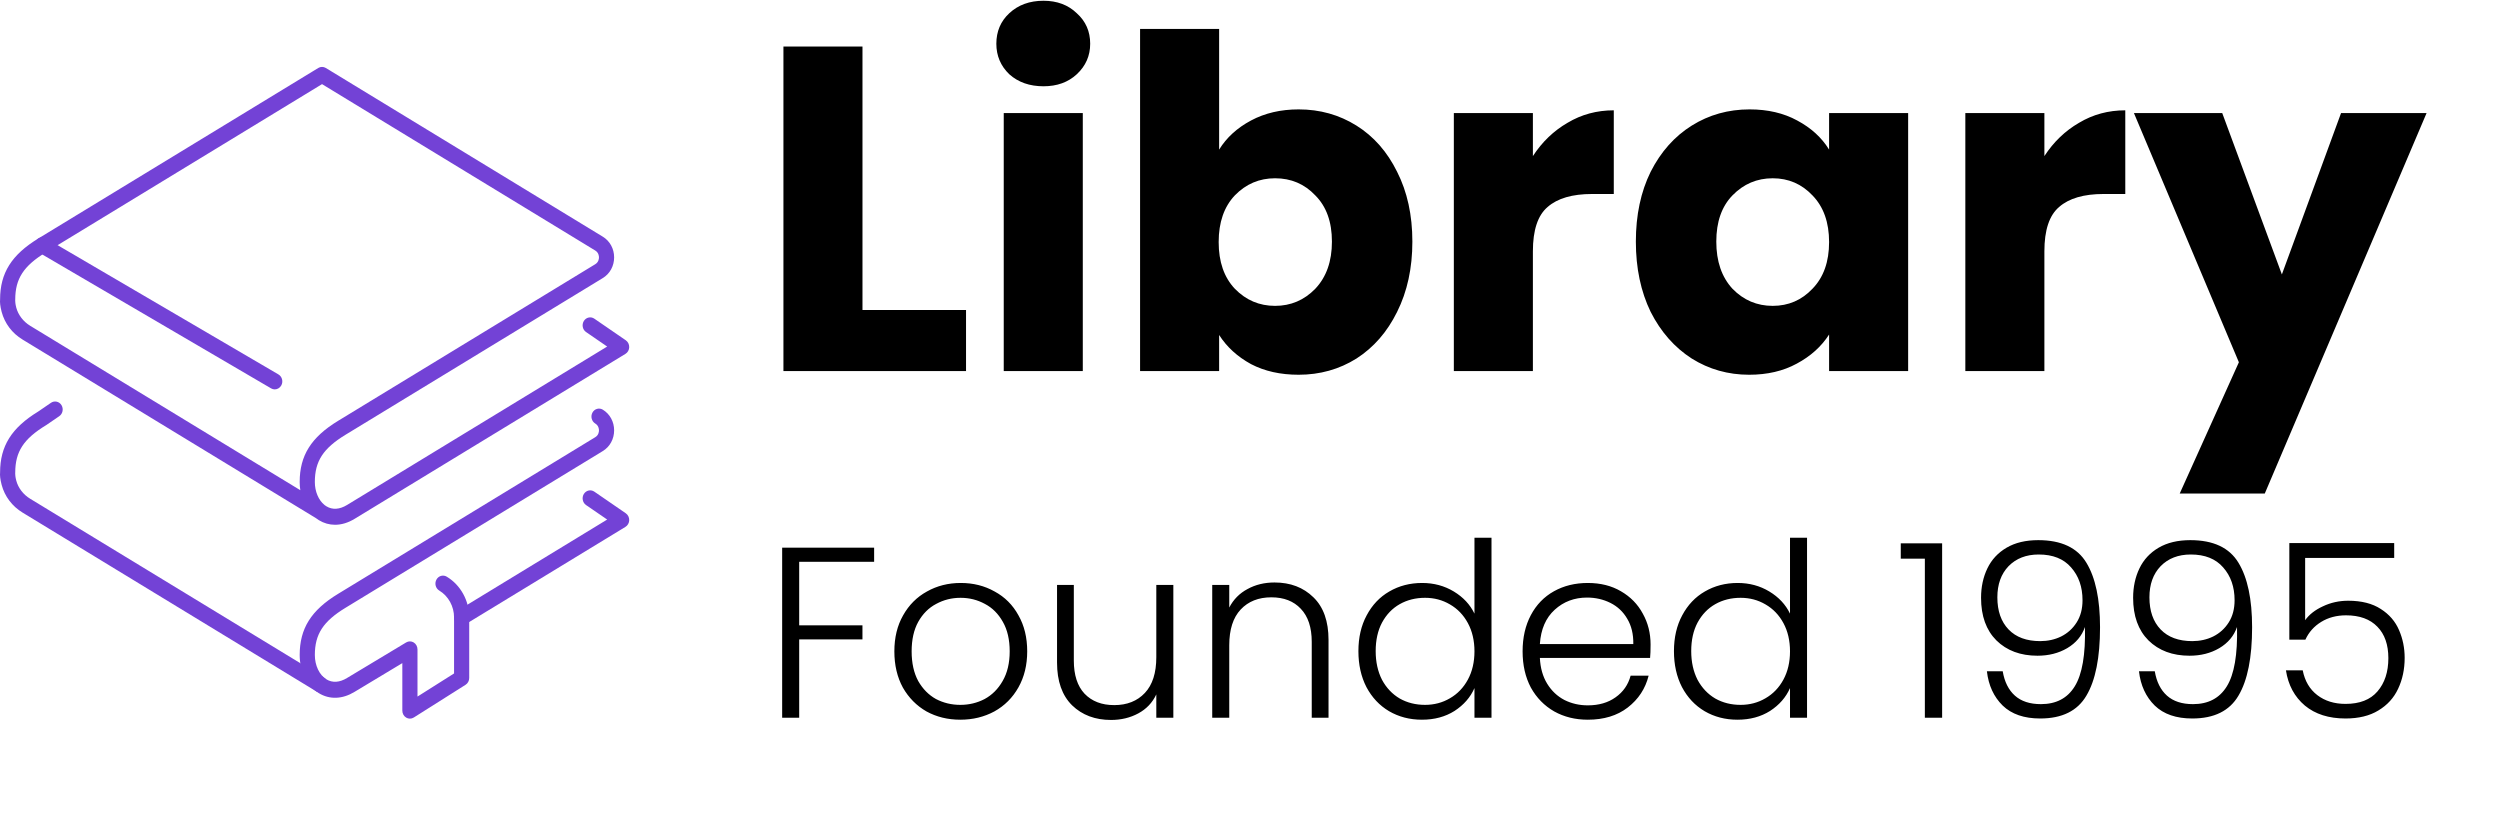
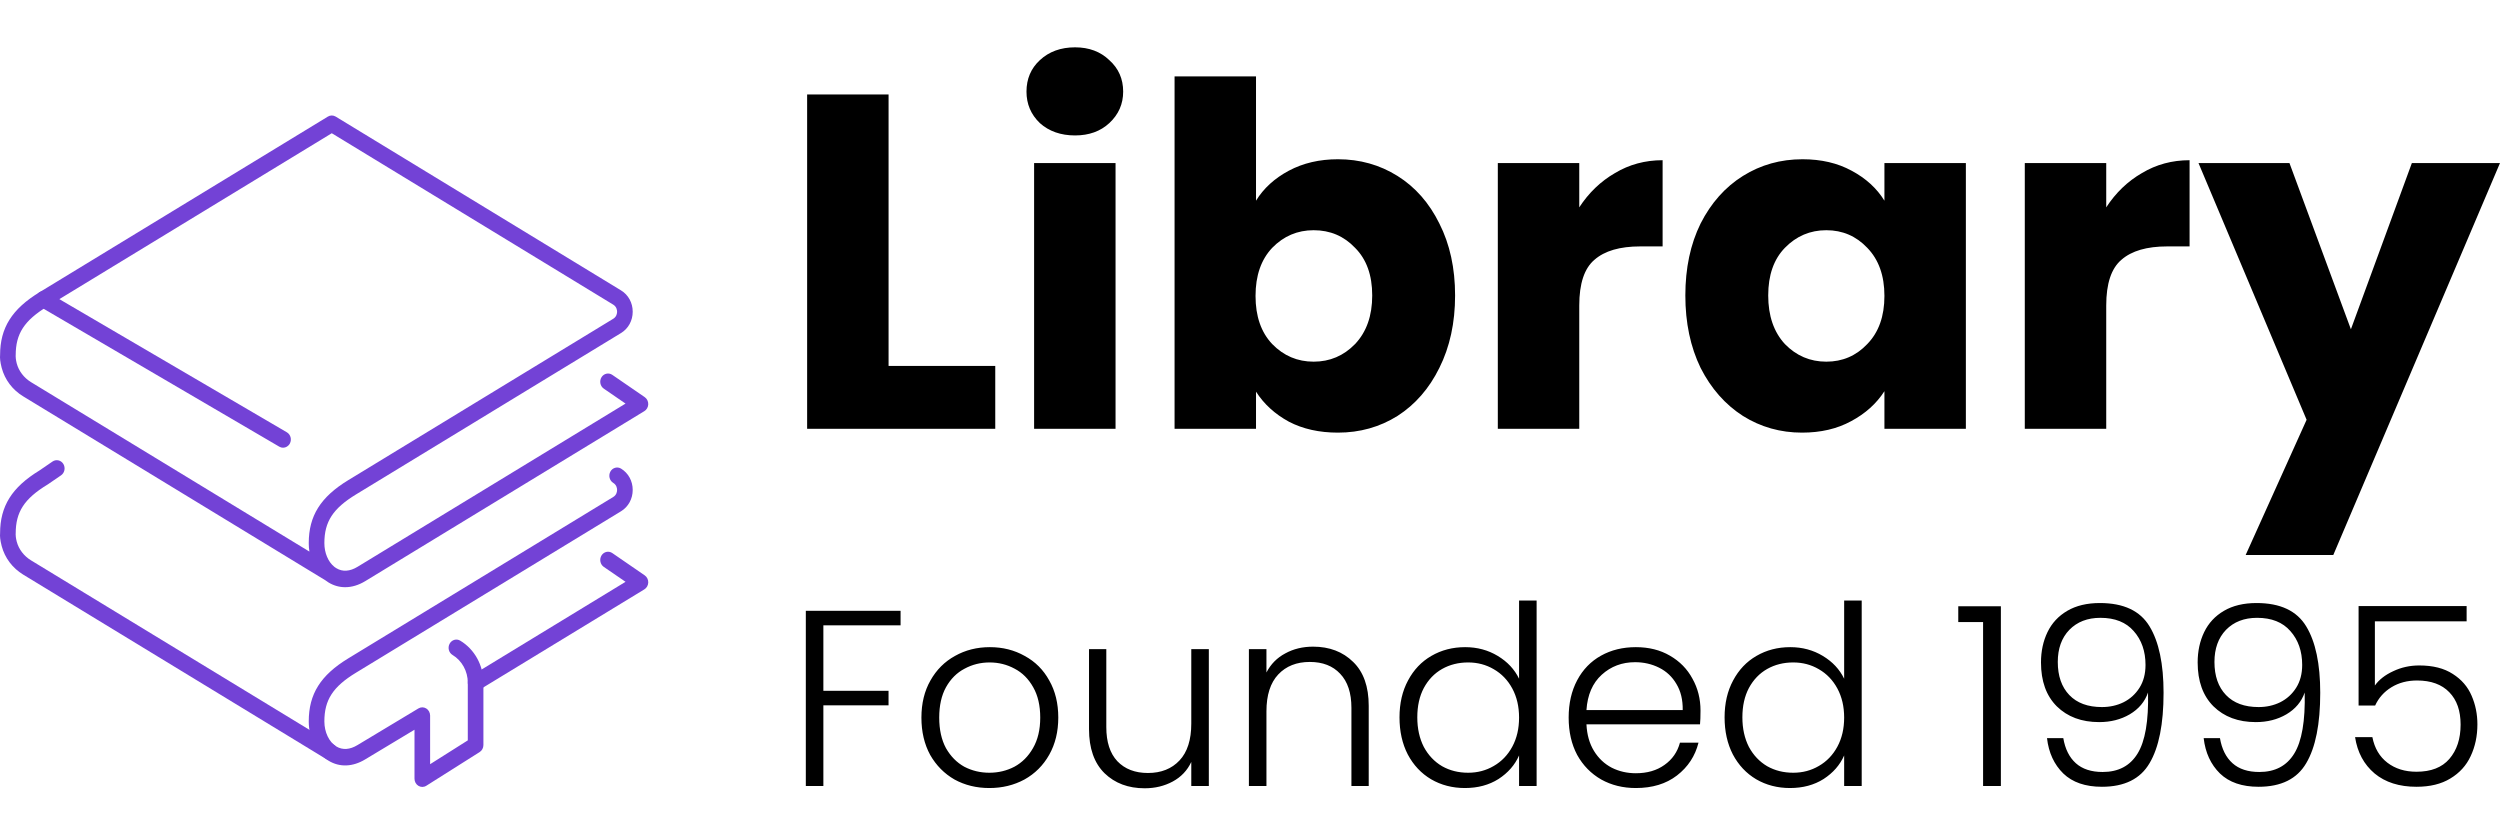
- <svg xmlns="http://www.w3.org/2000/svg" width="411" height="137" viewBox="0 0 411 137" fill="none">
+ <svg xmlns="http://www.w3.org/2000/svg" width="411" height="137" viewBox="0 0 398.932 118.121" fill="none" style="">
  <path d="M141.792 50.968H158.816V61H128.796V7.648H141.792V50.968ZM171.551 14.184C169.271 14.184 167.396 13.525 165.927 12.208C164.508 10.84 163.799 9.168 163.799 7.192C163.799 5.165 164.508 3.493 165.927 2.176C167.396 0.808 169.271 0.124 171.551 0.124C173.78 0.124 175.604 0.808 177.023 2.176C178.492 3.493 179.227 5.165 179.227 7.192C179.227 9.168 178.492 10.84 177.023 12.208C175.604 13.525 173.78 14.184 171.551 14.184ZM178.011 18.592V61H165.015V18.592H178.011ZM200.425 24.596C201.641 22.62 203.389 21.024 205.669 19.808C207.949 18.592 210.558 17.984 213.497 17.984C216.993 17.984 220.159 18.871 222.997 20.644C225.834 22.417 228.063 24.951 229.685 28.244C231.357 31.537 232.193 35.363 232.193 39.72C232.193 44.077 231.357 47.928 229.685 51.272C228.063 54.565 225.834 57.124 222.997 58.948C220.159 60.721 216.993 61.608 213.497 61.608C210.507 61.608 207.898 61.025 205.669 59.86C203.439 58.644 201.691 57.048 200.425 55.072V61H187.429V4.76H200.425V24.596ZM218.969 39.72C218.969 36.477 218.057 33.944 216.233 32.12C214.459 30.245 212.255 29.308 209.621 29.308C207.037 29.308 204.833 30.245 203.009 32.12C201.235 33.995 200.349 36.553 200.349 39.796C200.349 43.039 201.235 45.597 203.009 47.472C204.833 49.347 207.037 50.284 209.621 50.284C212.205 50.284 214.409 49.347 216.233 47.472C218.057 45.547 218.969 42.963 218.969 39.72ZM252.007 25.66C253.527 23.329 255.427 21.505 257.707 20.188C259.987 18.82 262.52 18.136 265.307 18.136V31.892H261.735C258.492 31.892 256.06 32.601 254.439 34.02C252.817 35.388 252.007 37.82 252.007 41.316V61H239.011V18.592H252.007V25.66ZM268.935 39.72C268.935 35.363 269.745 31.537 271.367 28.244C273.039 24.951 275.293 22.417 278.131 20.644C280.968 18.871 284.135 17.984 287.631 17.984C290.62 17.984 293.229 18.592 295.459 19.808C297.739 21.024 299.487 22.62 300.703 24.596V18.592H313.699V61H300.703V54.996C299.436 56.972 297.663 58.568 295.383 59.784C293.153 61 290.544 61.608 287.555 61.608C284.109 61.608 280.968 60.721 278.131 58.948C275.293 57.124 273.039 54.565 271.367 51.272C269.745 47.928 268.935 44.077 268.935 39.72ZM300.703 39.796C300.703 36.553 299.791 33.995 297.967 32.12C296.193 30.245 294.015 29.308 291.431 29.308C288.847 29.308 286.643 30.245 284.819 32.12C283.045 33.944 282.159 36.477 282.159 39.72C282.159 42.963 283.045 45.547 284.819 47.472C286.643 49.347 288.847 50.284 291.431 50.284C294.015 50.284 296.193 49.347 297.967 47.472C299.791 45.597 300.703 43.039 300.703 39.796ZM336.097 25.66C337.617 23.329 339.517 21.505 341.797 20.188C344.077 18.82 346.61 18.136 349.397 18.136V31.892H345.825C342.582 31.892 340.15 32.601 338.529 34.02C336.907 35.388 336.097 37.82 336.097 41.316V61H323.101V18.592H336.097V25.66ZM398.928 18.592L372.328 81.14H358.344L368.072 59.556L350.82 18.592H365.336L375.14 45.116L384.868 18.592H398.928Z" fill="black" />
  <path d="M143.707 90.04V92.36H131.387V102.8H141.787V105.12H131.387V118H128.587V90.04H143.707ZM157.873 118.32C155.82 118.32 153.967 117.867 152.313 116.96C150.687 116.027 149.393 114.72 148.433 113.04C147.5 111.333 147.033 109.347 147.033 107.08C147.033 104.813 147.513 102.84 148.473 101.16C149.433 99.453 150.74 98.147 152.393 97.24C154.047 96.307 155.9 95.84 157.953 95.84C160.007 95.84 161.86 96.307 163.513 97.24C165.193 98.147 166.5 99.453 167.433 101.16C168.393 102.84 168.873 104.813 168.873 107.08C168.873 109.32 168.393 111.293 167.433 113C166.473 114.707 165.153 116.027 163.473 116.96C161.793 117.867 159.927 118.32 157.873 118.32ZM157.873 115.88C159.313 115.88 160.647 115.56 161.873 114.92C163.1 114.253 164.087 113.267 164.833 111.96C165.607 110.627 165.993 109 165.993 107.08C165.993 105.16 165.62 103.547 164.873 102.24C164.127 100.907 163.14 99.92 161.913 99.28C160.687 98.613 159.353 98.28 157.913 98.28C156.473 98.28 155.14 98.613 153.913 99.28C152.687 99.92 151.7 100.907 150.953 102.24C150.233 103.547 149.873 105.16 149.873 107.08C149.873 109 150.233 110.627 150.953 111.96C151.7 113.267 152.673 114.253 153.873 114.92C155.1 115.56 156.433 115.88 157.873 115.88ZM192.897 96.16V118H190.097V114.16C189.457 115.52 188.471 116.56 187.137 117.28C185.804 118 184.311 118.36 182.657 118.36C180.044 118.36 177.911 117.56 176.257 115.96C174.604 114.333 173.777 111.987 173.777 108.92V96.16H176.537V108.6C176.537 110.973 177.124 112.787 178.297 114.04C179.497 115.293 181.124 115.92 183.177 115.92C185.284 115.92 186.964 115.253 188.217 113.92C189.471 112.587 190.097 110.627 190.097 108.04V96.16H192.897ZM209.53 95.76C212.143 95.76 214.277 96.573 215.93 98.2C217.583 99.8 218.41 102.133 218.41 105.2V118H215.65V105.52C215.65 103.147 215.05 101.333 213.85 100.08C212.677 98.827 211.063 98.2 209.01 98.2C206.903 98.2 205.223 98.867 203.97 100.2C202.717 101.533 202.09 103.493 202.09 106.08V118H199.29V96.16H202.09V99.88C202.783 98.547 203.783 97.533 205.09 96.84C206.397 96.12 207.877 95.76 209.53 95.76ZM223.322 107.04C223.322 104.8 223.776 102.84 224.682 101.16C225.589 99.453 226.829 98.147 228.402 97.24C230.002 96.307 231.802 95.84 233.802 95.84C235.722 95.84 237.456 96.307 239.002 97.24C240.549 98.173 241.682 99.387 242.402 100.88V88.4H245.202V118H242.402V113.12C241.736 114.64 240.642 115.893 239.122 116.88C237.602 117.84 235.816 118.32 233.762 118.32C231.762 118.32 229.962 117.853 228.362 116.92C226.789 115.987 225.549 114.667 224.642 112.96C223.762 111.253 223.322 109.28 223.322 107.04ZM242.402 107.08C242.402 105.32 242.042 103.773 241.322 102.44C240.602 101.107 239.616 100.08 238.362 99.36C237.136 98.64 235.776 98.28 234.282 98.28C232.736 98.28 231.349 98.627 230.122 99.32C228.896 100.013 227.922 101.027 227.202 102.36C226.509 103.667 226.162 105.227 226.162 107.04C226.162 108.827 226.509 110.4 227.202 111.76C227.922 113.093 228.896 114.12 230.122 114.84C231.349 115.533 232.736 115.88 234.282 115.88C235.776 115.88 237.136 115.52 238.362 114.8C239.616 114.08 240.602 113.053 241.322 111.72C242.042 110.387 242.402 108.84 242.402 107.08ZM271.355 105.96C271.355 106.92 271.328 107.653 271.275 108.16H253.155C253.235 109.813 253.635 111.227 254.355 112.4C255.075 113.573 256.021 114.467 257.195 115.08C258.368 115.667 259.648 115.96 261.035 115.96C262.848 115.96 264.368 115.52 265.595 114.64C266.848 113.76 267.675 112.573 268.075 111.08H271.035C270.501 113.213 269.355 114.96 267.595 116.32C265.861 117.653 263.675 118.32 261.035 118.32C258.981 118.32 257.141 117.867 255.515 116.96C253.888 116.027 252.608 114.72 251.675 113.04C250.768 111.333 250.315 109.347 250.315 107.08C250.315 104.813 250.768 102.827 251.675 101.12C252.581 99.413 253.848 98.107 255.475 97.2C257.101 96.293 258.955 95.84 261.035 95.84C263.115 95.84 264.928 96.293 266.475 97.2C268.048 98.107 269.248 99.333 270.075 100.88C270.928 102.4 271.355 104.093 271.355 105.96ZM268.515 105.88C268.541 104.253 268.208 102.867 267.515 101.72C266.848 100.573 265.928 99.707 264.755 99.12C263.581 98.533 262.301 98.24 260.915 98.24C258.835 98.24 257.061 98.907 255.595 100.24C254.128 101.573 253.315 103.453 253.155 105.88H268.515ZM275.197 107.04C275.197 104.8 275.651 102.84 276.557 101.16C277.464 99.453 278.704 98.147 280.277 97.24C281.877 96.307 283.677 95.84 285.677 95.84C287.597 95.84 289.331 96.307 290.877 97.24C292.424 98.173 293.557 99.387 294.277 100.88V88.4H297.077V118H294.277V113.12C293.611 114.64 292.517 115.893 290.997 116.88C289.477 117.84 287.691 118.32 285.637 118.32C283.637 118.32 281.837 117.853 280.237 116.92C278.664 115.987 277.424 114.667 276.517 112.96C275.637 111.253 275.197 109.28 275.197 107.04ZM294.277 107.08C294.277 105.32 293.917 103.773 293.197 102.44C292.477 101.107 291.491 100.08 290.237 99.36C289.011 98.64 287.651 98.28 286.157 98.28C284.611 98.28 283.224 98.627 281.997 99.32C280.771 100.013 279.797 101.027 279.077 102.36C278.384 103.667 278.037 105.227 278.037 107.04C278.037 108.827 278.384 110.4 279.077 111.76C279.797 113.093 280.771 114.12 281.997 114.84C283.224 115.533 284.611 115.88 286.157 115.88C287.651 115.88 289.011 115.52 290.237 114.8C291.491 114.08 292.477 113.053 293.197 111.72C293.917 110.387 294.277 108.84 294.277 107.08ZM312.486 91.84V89.32H319.286V118H316.446V91.84H312.486ZM329.246 110.36C329.539 112.093 330.206 113.427 331.246 114.36C332.286 115.293 333.712 115.76 335.526 115.76C338.032 115.76 339.886 114.787 341.086 112.84C342.312 110.867 342.872 107.613 342.766 103.08C342.259 104.547 341.286 105.707 339.846 106.56C338.432 107.387 336.806 107.8 334.966 107.8C332.166 107.8 329.912 106.96 328.206 105.28C326.526 103.6 325.686 101.267 325.686 98.28C325.686 96.493 326.032 94.88 326.726 93.44C327.419 92 328.472 90.867 329.886 90.04C331.299 89.213 333.032 88.8 335.086 88.8C338.872 88.8 341.512 90.04 343.006 92.52C344.499 94.973 345.246 98.507 345.246 103.12C345.246 108.107 344.499 111.853 343.006 114.36C341.539 116.867 339.006 118.12 335.406 118.12C332.766 118.12 330.712 117.413 329.246 116C327.779 114.56 326.912 112.68 326.646 110.36H329.246ZM335.406 105.4C336.659 105.4 337.806 105.147 338.846 104.64C339.912 104.107 340.766 103.333 341.406 102.32C342.046 101.307 342.366 100.093 342.366 98.68C342.366 96.493 341.739 94.693 340.486 93.28C339.259 91.867 337.486 91.16 335.166 91.16C333.112 91.16 331.459 91.8 330.206 93.08C328.979 94.36 328.366 96.067 328.366 98.2C328.366 100.44 328.979 102.2 330.206 103.48C331.432 104.76 333.166 105.4 335.406 105.4ZM354.246 110.36C354.539 112.093 355.206 113.427 356.246 114.36C357.286 115.293 358.712 115.76 360.526 115.76C363.032 115.76 364.886 114.787 366.086 112.84C367.312 110.867 367.872 107.613 367.766 103.08C367.259 104.547 366.286 105.707 364.846 106.56C363.432 107.387 361.806 107.8 359.966 107.8C357.166 107.8 354.912 106.96 353.206 105.28C351.526 103.6 350.686 101.267 350.686 98.28C350.686 96.493 351.032 94.88 351.726 93.44C352.419 92 353.472 90.867 354.886 90.04C356.299 89.213 358.032 88.8 360.086 88.8C363.872 88.8 366.512 90.04 368.006 92.52C369.499 94.973 370.246 98.507 370.246 103.12C370.246 108.107 369.499 111.853 368.006 114.36C366.539 116.867 364.006 118.12 360.406 118.12C357.766 118.12 355.712 117.413 354.246 116C352.779 114.56 351.912 112.68 351.646 110.36H354.246ZM360.406 105.4C361.659 105.4 362.806 105.147 363.846 104.64C364.912 104.107 365.766 103.333 366.406 102.32C367.046 101.307 367.366 100.093 367.366 98.68C367.366 96.493 366.739 94.693 365.486 93.28C364.259 91.867 362.486 91.16 360.166 91.16C358.112 91.16 356.459 91.8 355.206 93.08C353.979 94.36 353.366 96.067 353.366 98.2C353.366 100.44 353.979 102.2 355.206 103.48C356.432 104.76 358.166 105.4 360.406 105.4ZM393.606 91.72H378.966V101.96C379.632 101.027 380.606 100.267 381.886 99.68C383.166 99.067 384.552 98.76 386.046 98.76C388.232 98.76 390.019 99.213 391.406 100.12C392.792 101 393.792 102.16 394.406 103.6C395.019 105.013 395.326 106.533 395.326 108.16C395.326 110.027 394.966 111.72 394.246 113.24C393.552 114.733 392.472 115.92 391.006 116.8C389.566 117.68 387.766 118.12 385.606 118.12C382.859 118.12 380.632 117.413 378.926 116C377.219 114.56 376.179 112.627 375.806 110.2H378.566C378.912 111.96 379.712 113.32 380.966 114.28C382.219 115.24 383.766 115.72 385.606 115.72C387.926 115.72 389.672 115.04 390.846 113.68C392.046 112.293 392.646 110.467 392.646 108.2C392.646 105.987 392.046 104.267 390.846 103.04C389.646 101.787 387.926 101.16 385.686 101.16C384.139 101.16 382.779 101.52 381.606 102.24C380.432 102.96 379.566 103.933 379.006 105.16H376.366V89.28H393.606V91.72Z" fill="black" />
  <path d="M2.482 49.477C2.471 49.547 2.455 49.621 2.432 49.691C2.455 49.621 2.471 49.547 2.482 49.477ZM2.498 49.391C2.498 49.52 2.514 49.961 2.67 50.562C2.99 51.77 3.822 52.863 4.955 53.555L49.373 80.59C49.299 80.152 49.268 79.703 49.268 79.242C49.268 74.891 51.151 71.887 55.572 69.191L97.854 43.441C98.412 43.102 98.471 42.539 98.471 42.312C98.471 42.086 98.412 41.523 97.854 41.184L52.943 13.832L7.561 41.469C3.873 43.715 2.506 45.824 2.506 49.246C2.506 49.293 2.502 49.344 2.498 49.391ZM55.08 86.273C54.151 86.273 53.252 86.023 52.42 85.516C52.252 85.41 52.092 85.305 51.936 85.18L3.709 55.824C1.99 54.785 0.772 53.16 0.268 51.266C0.022 50.316 -0.029 49.672 0.014 49.234C0.018 44.887 1.9 41.887 6.318 39.195L52.322 11.176C52.705 10.941 53.178 10.941 53.565 11.176L99.1 38.91C100.268 39.621 100.963 40.895 100.963 42.312C100.963 43.73 100.268 45.008 99.1 45.715L56.818 71.465C53.127 73.715 51.76 75.82 51.76 79.242C51.76 80.797 52.365 82.227 53.338 83.008C53.358 83.027 53.385 83.043 53.404 83.062C53.49 83.125 53.576 83.184 53.666 83.238C54.654 83.844 55.826 83.766 57.053 83.019L99.818 56.973L96.346 54.586C95.772 54.195 95.611 53.379 95.983 52.77C96.361 52.164 97.131 51.992 97.709 52.391L102.877 55.941C103.24 56.191 103.455 56.621 103.443 57.078C103.432 57.535 103.197 57.953 102.818 58.18L58.303 85.293C57.229 85.949 56.135 86.273 55.08 86.273Z" fill="#7342d6" />
  <path d="M75.893 102.816C75.463 102.816 75.045 102.582 74.815 102.16C74.471 101.535 74.674 100.73 75.272 100.367L99.819 85.414L96.346 83.031C95.772 82.633 95.612 81.82 95.983 81.211C96.362 80.602 97.131 80.43 97.709 80.828L102.877 84.383C103.24 84.633 103.455 85.062 103.443 85.519C103.432 85.977 103.197 86.391 102.818 86.621L76.514 102.641C76.319 102.766 76.104 102.816 75.893 102.816Z" fill="#7342d6" />
  <path d="M2.482 77.922C2.471 77.992 2.455 78.062 2.432 78.129C2.455 78.062 2.471 77.992 2.482 77.922ZM52.627 113.844C52.412 113.844 52.197 113.785 52.002 113.668L3.709 84.269C1.99 83.223 0.772 81.602 0.268 79.703C0.022 78.758 -0.029 78.117 0.014 77.676C0.018 73.336 1.893 70.336 6.287 67.652L8.381 66.219C8.959 65.824 9.732 65.996 10.107 66.602C10.479 67.215 10.318 68.027 9.74 68.422L7.619 69.875C7.6 69.887 7.58 69.898 7.561 69.91C3.873 72.156 2.506 74.266 2.506 77.687C2.506 77.734 2.502 77.781 2.498 77.832C2.498 77.957 2.514 78.406 2.67 79C2.99 80.215 3.822 81.305 4.955 81.992L53.252 111.391C53.846 111.754 54.049 112.559 53.701 113.184C53.475 113.609 53.053 113.844 52.627 113.844Z" fill="#7342d6" />
  <path d="M67.389 118.145C67.178 118.145 66.963 118.086 66.775 117.973C66.385 117.742 66.143 117.305 66.143 116.832V109.016L58.295 113.738C56.287 114.961 54.197 115.039 52.42 113.957C50.478 112.77 49.268 110.367 49.268 107.688C49.268 103.328 51.15 100.324 55.572 97.633L97.853 71.879C98.412 71.543 98.471 70.981 98.471 70.754C98.471 70.523 98.412 69.965 97.853 69.625C97.26 69.262 97.057 68.457 97.4 67.828C97.74 67.203 98.506 66.988 99.1 67.348C100.268 68.059 100.963 69.332 100.963 70.754C100.963 72.172 100.268 73.445 99.1 74.156L56.818 99.91C53.127 102.152 51.76 104.262 51.76 107.688C51.76 109.406 52.506 110.977 53.666 111.684C54.654 112.285 55.826 112.211 57.053 111.461L66.772 105.617C67.158 105.383 67.631 105.387 68.014 105.621C68.397 105.855 68.635 106.293 68.635 106.758V114.516L74.647 110.715V101.504C74.647 99.684 73.713 97.988 72.213 97.086C71.611 96.723 71.408 95.922 71.748 95.293C72.088 94.66 72.85 94.445 73.443 94.805C75.721 96.172 77.139 98.742 77.139 101.504V111.461C77.139 111.926 76.908 112.352 76.529 112.586L68.029 117.957C67.83 118.082 67.607 118.145 67.389 118.145Z" fill="#7342d6" />
  <path d="M45.166 64.016C44.963 64.016 44.756 63.961 44.565 63.848L6.338 41.48C5.736 41.129 5.518 40.328 5.854 39.695C6.182 39.059 6.939 38.828 7.545 39.18L45.768 61.551C46.373 61.902 46.592 62.703 46.256 63.34C46.029 63.77 45.603 64.016 45.166 64.016Z" fill="#7342d6" />
</svg>
